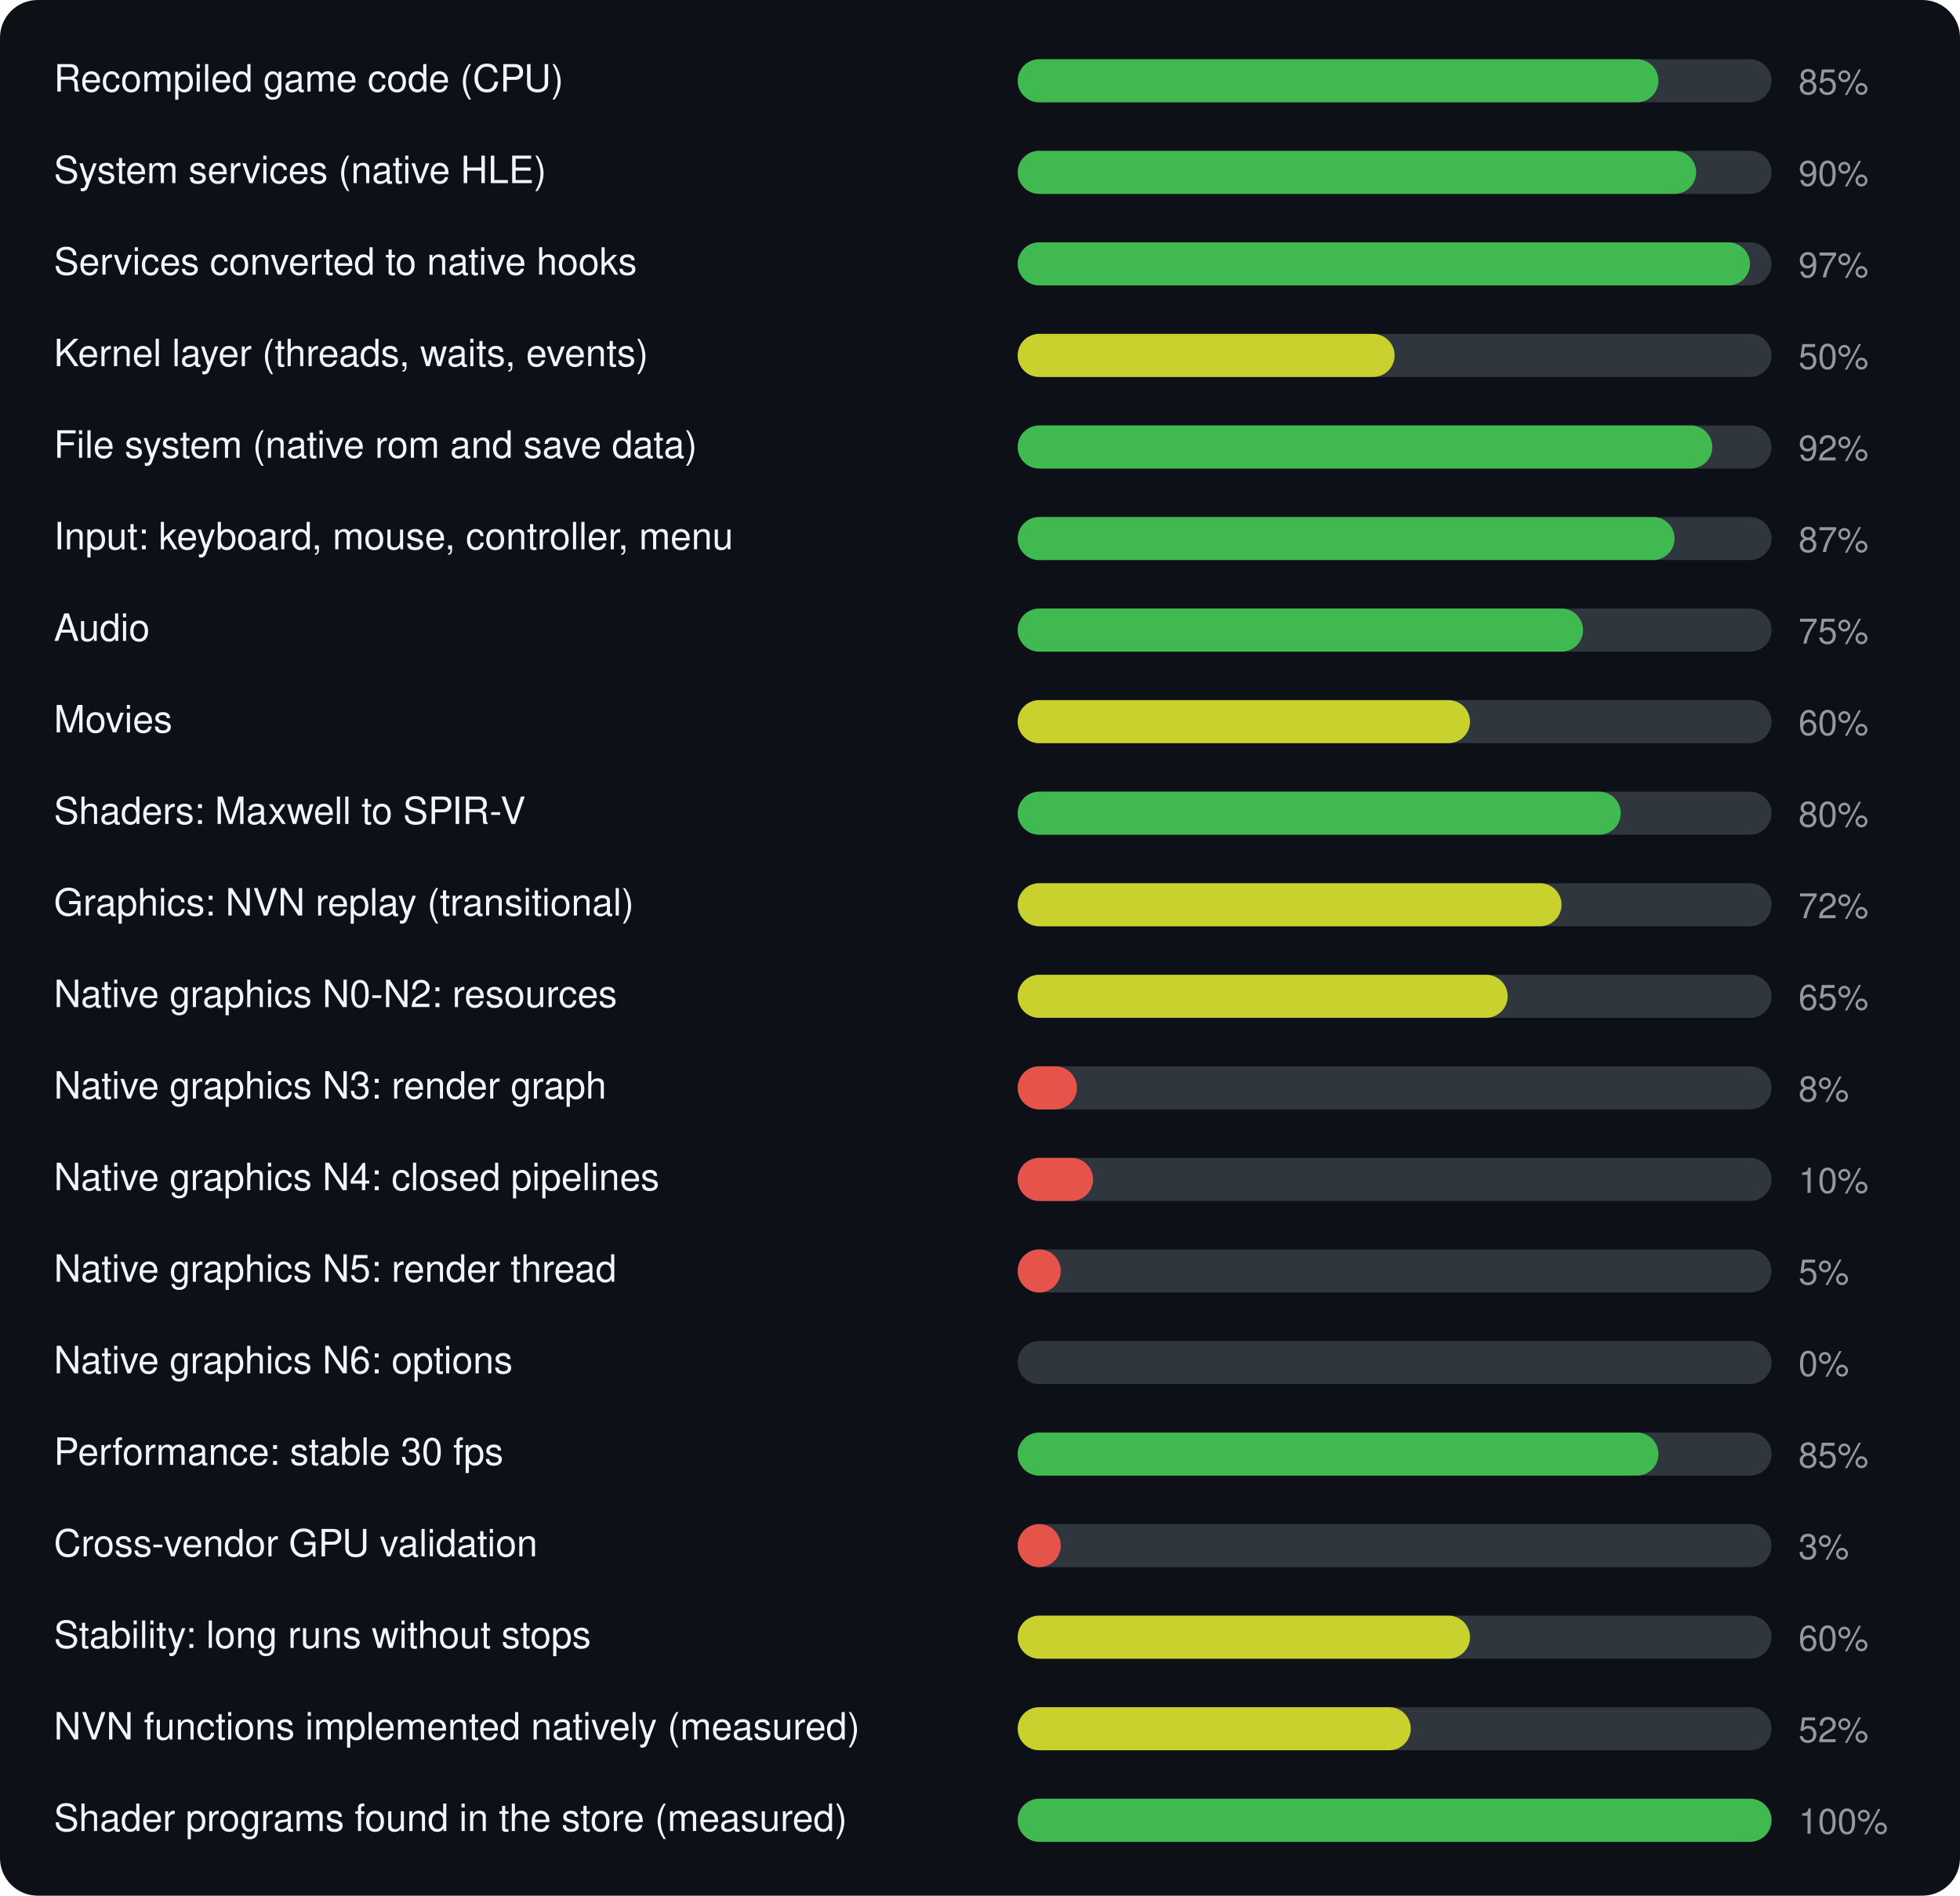
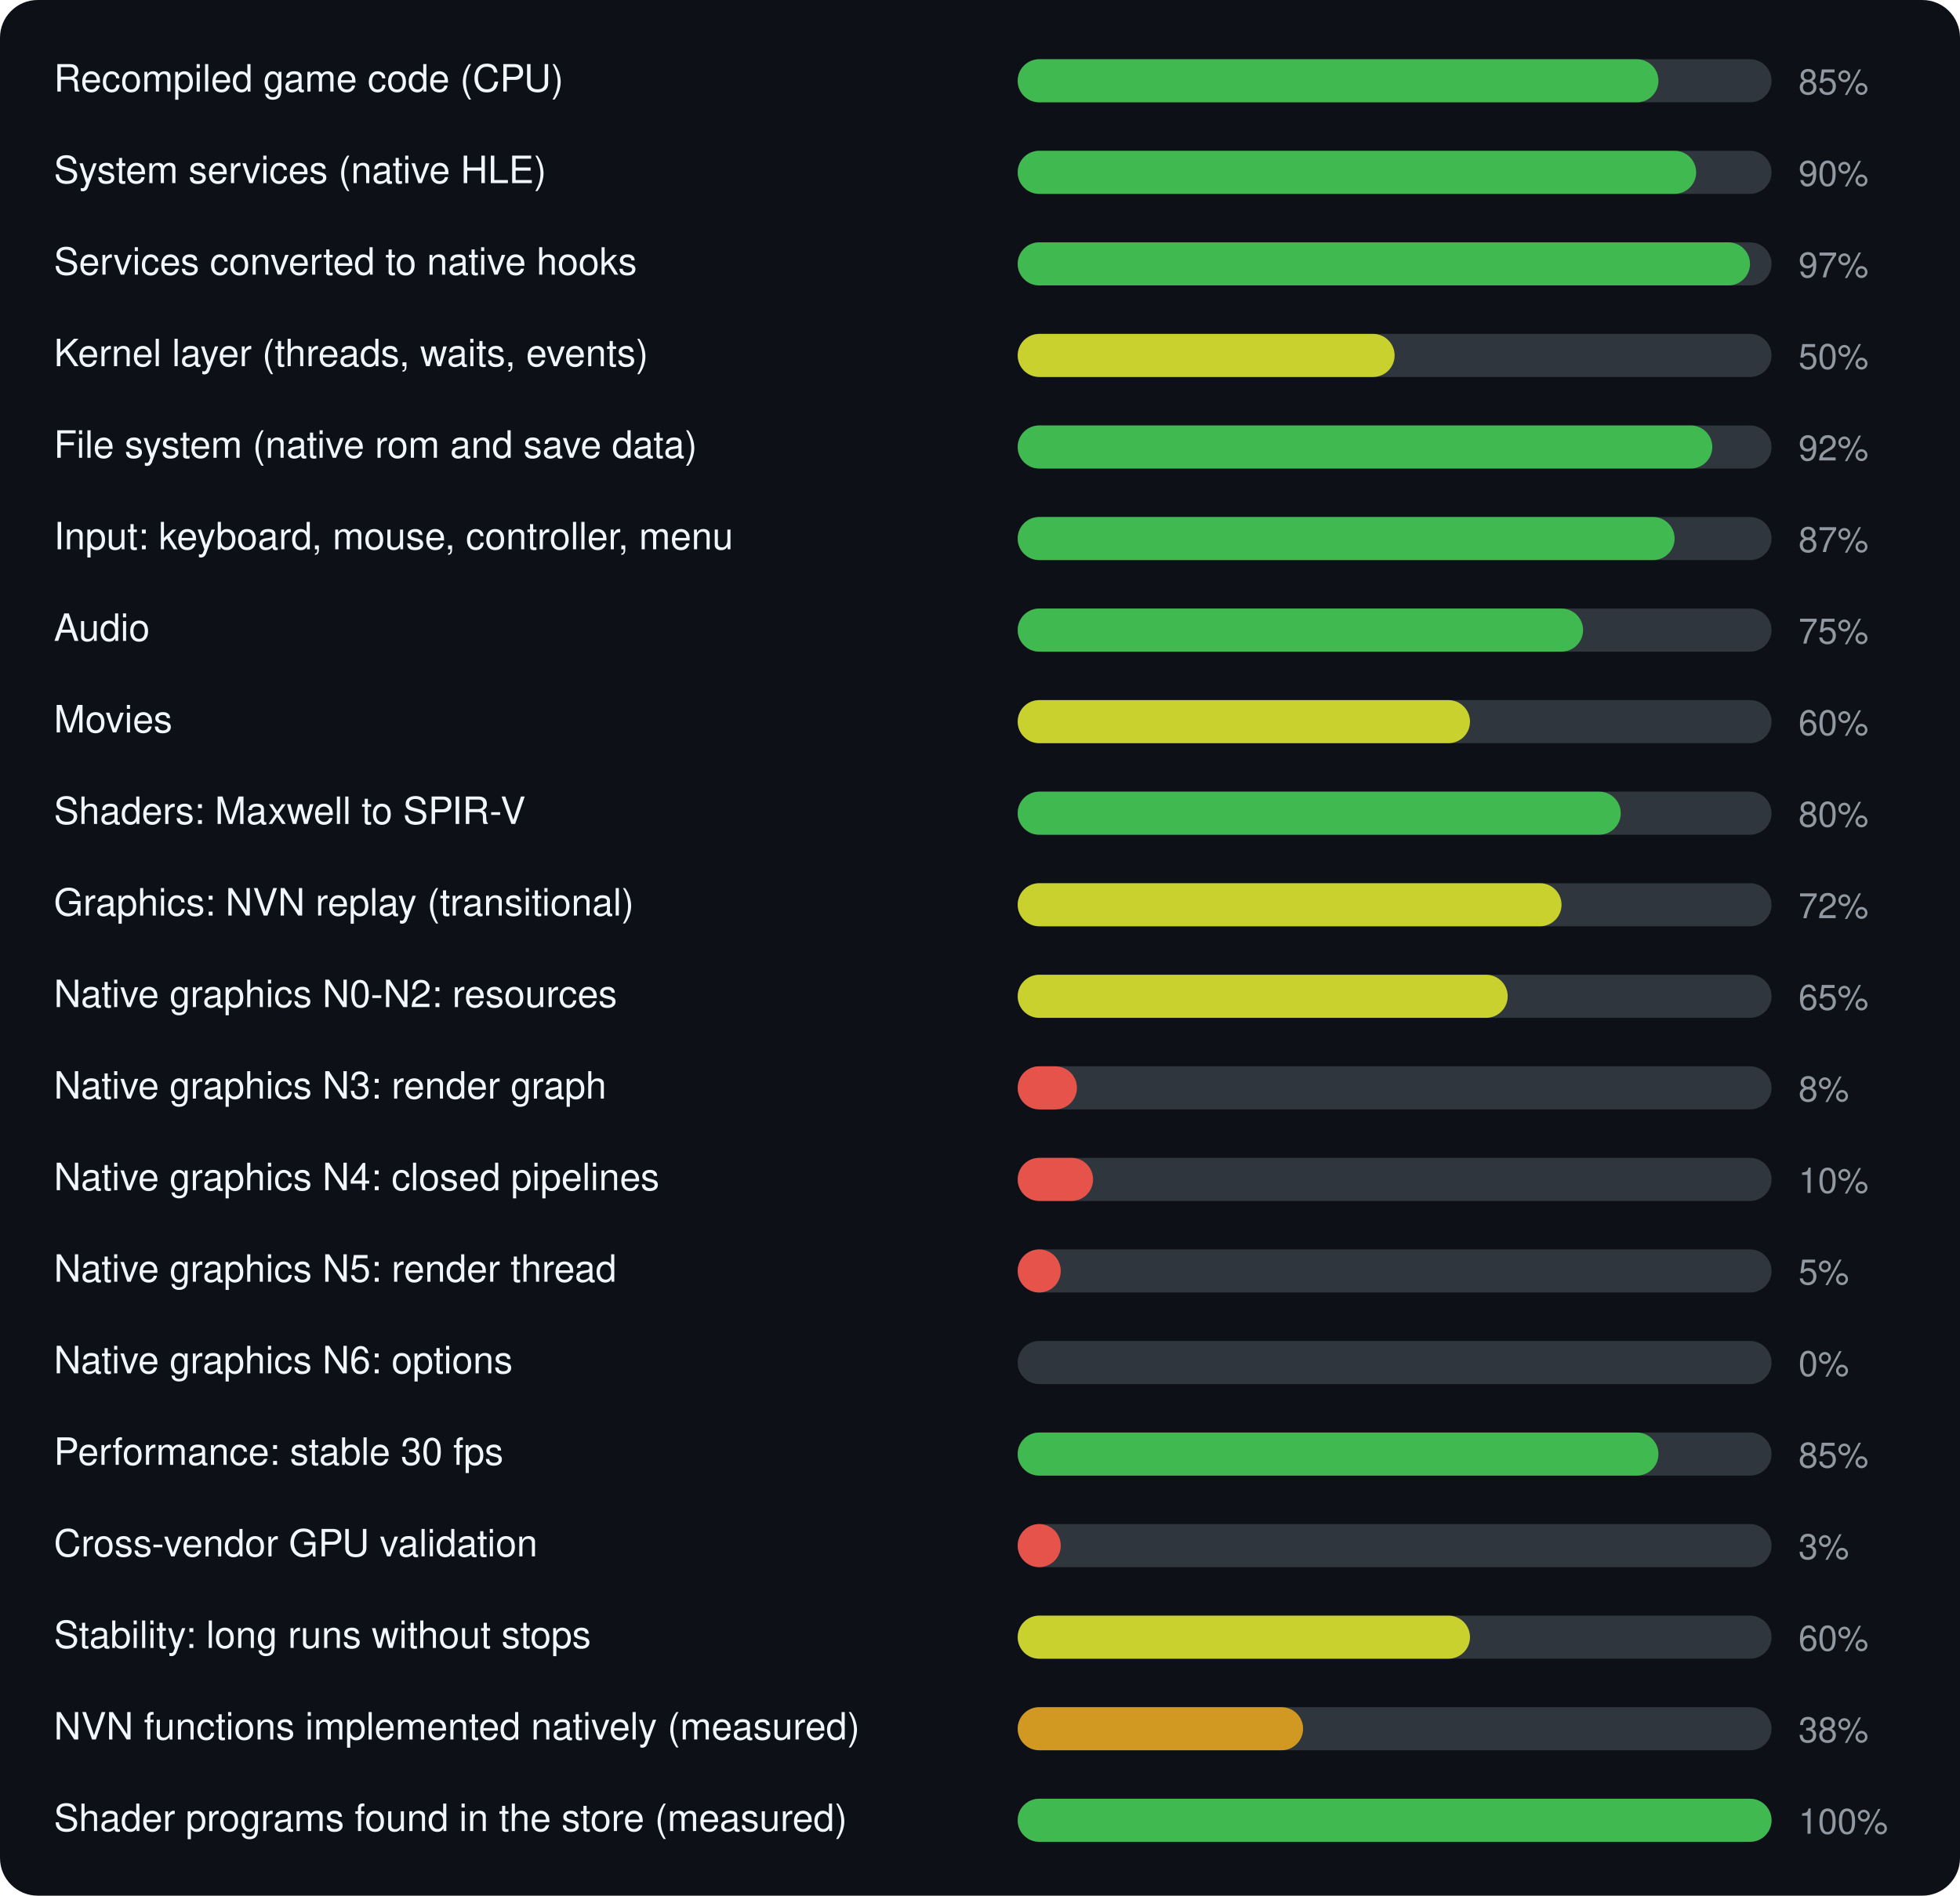
<svg xmlns="http://www.w3.org/2000/svg" width="728" height="704" viewBox="0 0 728 704" role="img" aria-label="Progress by area">
  <style>.t{fill:#f0f6fc;font-family:Segoe UI,Helvetica,Arial,sans-serif}.m{fill:#9198a1;font-family:Segoe UI,Helvetica,Arial,sans-serif}</style>
  <rect width="728" height="704" rx="14" fill="#0d1117" />
  <text class="t" x="20" y="34" font-size="14">Recompiled game code (CPU)</text>
  <rect x="378" y="22" width="280" height="16" rx="8" fill="#30363d" />
  <rect x="378" y="22" width="238" height="16" rx="8" fill="#3fb950" />
  <text class="m" x="668" y="35" font-size="13">85%</text>
  <text class="t" x="20" y="68" font-size="14">System services (native HLE)</text>
  <rect x="378" y="56" width="280" height="16" rx="8" fill="#30363d" />
  <rect x="378" y="56" width="252" height="16" rx="8" fill="#3fb950" />
  <text class="m" x="668" y="69" font-size="13">90%</text>
  <text class="t" x="20" y="102" font-size="14">Services converted to native hooks</text>
  <rect x="378" y="90" width="280" height="16" rx="8" fill="#30363d" />
  <rect x="378" y="90" width="272" height="16" rx="8" fill="#3fb950" />
  <text class="m" x="668" y="103" font-size="13">97%</text>
  <text class="t" x="20" y="136" font-size="14">Kernel layer (threads, waits, events)</text>
  <rect x="378" y="124" width="280" height="16" rx="8" fill="#30363d" />
  <rect x="378" y="124" width="140" height="16" rx="8" fill="#c9d12e" />
  <text class="m" x="668" y="137" font-size="13">50%</text>
  <text class="t" x="20" y="170" font-size="14">File system (native rom and save data)</text>
  <rect x="378" y="158" width="280" height="16" rx="8" fill="#30363d" />
  <rect x="378" y="158" width="258" height="16" rx="8" fill="#3fb950" />
  <text class="m" x="668" y="171" font-size="13">92%</text>
  <text class="t" x="20" y="204" font-size="14">Input: keyboard, mouse, controller, menu</text>
  <rect x="378" y="192" width="280" height="16" rx="8" fill="#30363d" />
  <rect x="378" y="192" width="244" height="16" rx="8" fill="#3fb950" />
  <text class="m" x="668" y="205" font-size="13">87%</text>
  <text class="t" x="20" y="238" font-size="14">Audio</text>
  <rect x="378" y="226" width="280" height="16" rx="8" fill="#30363d" />
  <rect x="378" y="226" width="210" height="16" rx="8" fill="#3fb950" />
  <text class="m" x="668" y="239" font-size="13">75%</text>
  <text class="t" x="20" y="272" font-size="14">Movies</text>
  <rect x="378" y="260" width="280" height="16" rx="8" fill="#30363d" />
  <rect x="378" y="260" width="168" height="16" rx="8" fill="#c9d12e" />
  <text class="m" x="668" y="273" font-size="13">60%</text>
  <text class="t" x="20" y="306" font-size="14">Shaders: Maxwell to SPIR-V</text>
  <rect x="378" y="294" width="280" height="16" rx="8" fill="#30363d" />
  <rect x="378" y="294" width="224" height="16" rx="8" fill="#3fb950" />
  <text class="m" x="668" y="307" font-size="13">80%</text>
  <text class="t" x="20" y="340" font-size="14">Graphics: NVN replay (transitional)</text>
  <rect x="378" y="328" width="280" height="16" rx="8" fill="#30363d" />
  <rect x="378" y="328" width="202" height="16" rx="8" fill="#c9d12e" />
  <text class="m" x="668" y="341" font-size="13">72%</text>
  <text class="t" x="20" y="374" font-size="14">Native graphics N0-N2: resources</text>
  <rect x="378" y="362" width="280" height="16" rx="8" fill="#30363d" />
  <rect x="378" y="362" width="182" height="16" rx="8" fill="#c9d12e" />
  <text class="m" x="668" y="375" font-size="13">65%</text>
  <text class="t" x="20" y="408" font-size="14">Native graphics N3: render graph</text>
  <rect x="378" y="396" width="280" height="16" rx="8" fill="#30363d" />
  <rect x="378" y="396" width="22" height="16" rx="8" fill="#e5534b" />
  <text class="m" x="668" y="409" font-size="13">8%</text>
  <text class="t" x="20" y="442" font-size="14">Native graphics N4: closed pipelines</text>
  <rect x="378" y="430" width="280" height="16" rx="8" fill="#30363d" />
  <rect x="378" y="430" width="28" height="16" rx="8" fill="#e5534b" />
  <text class="m" x="668" y="443" font-size="13">10%</text>
  <text class="t" x="20" y="476" font-size="14">Native graphics N5: render thread</text>
  <rect x="378" y="464" width="280" height="16" rx="8" fill="#30363d" />
  <rect x="378" y="464" width="16" height="16" rx="8" fill="#e5534b" />
  <text class="m" x="668" y="477" font-size="13">5%</text>
  <text class="t" x="20" y="510" font-size="14">Native graphics N6: options</text>
  <rect x="378" y="498" width="280" height="16" rx="8" fill="#30363d" />
  <text class="m" x="668" y="511" font-size="13">0%</text>
  <text class="t" x="20" y="544" font-size="14">Performance: stable 30 fps</text>
  <rect x="378" y="532" width="280" height="16" rx="8" fill="#30363d" />
  <rect x="378" y="532" width="238" height="16" rx="8" fill="#3fb950" />
  <text class="m" x="668" y="545" font-size="13">85%</text>
  <text class="t" x="20" y="578" font-size="14">Cross-vendor GPU validation</text>
  <rect x="378" y="566" width="280" height="16" rx="8" fill="#30363d" />
  <rect x="378" y="566" width="16" height="16" rx="8" fill="#e5534b" />
  <text class="m" x="668" y="579" font-size="13">3%</text>
  <text class="t" x="20" y="612" font-size="14">Stability: long runs without stops</text>
  <rect x="378" y="600" width="280" height="16" rx="8" fill="#30363d" />
  <rect x="378" y="600" width="168" height="16" rx="8" fill="#c9d12e" />
  <text class="m" x="668" y="613" font-size="13">60%</text>
  <text class="t" x="20" y="646" font-size="14">NVN functions implemented natively (measured)</text>
  <rect x="378" y="634" width="280" height="16" rx="8" fill="#30363d" />
-   <rect x="378" y="634" width="146" height="16" rx="8" fill="#c9d12e" />
-   <text class="m" x="668" y="647" font-size="13">52%</text>
+   <rect x="378" y="634" width="106" height="16" rx="8" fill="#d29922" />
+   <text class="m" x="668" y="647" font-size="13">38%</text>
  <text class="t" x="20" y="680" font-size="14">Shader programs found in the store (measured)</text>
  <rect x="378" y="668" width="280" height="16" rx="8" fill="#30363d" />
  <rect x="378" y="668" width="280" height="16" rx="8" fill="#3fb950" />
  <text class="m" x="668" y="681" font-size="13">100%</text>
</svg>
